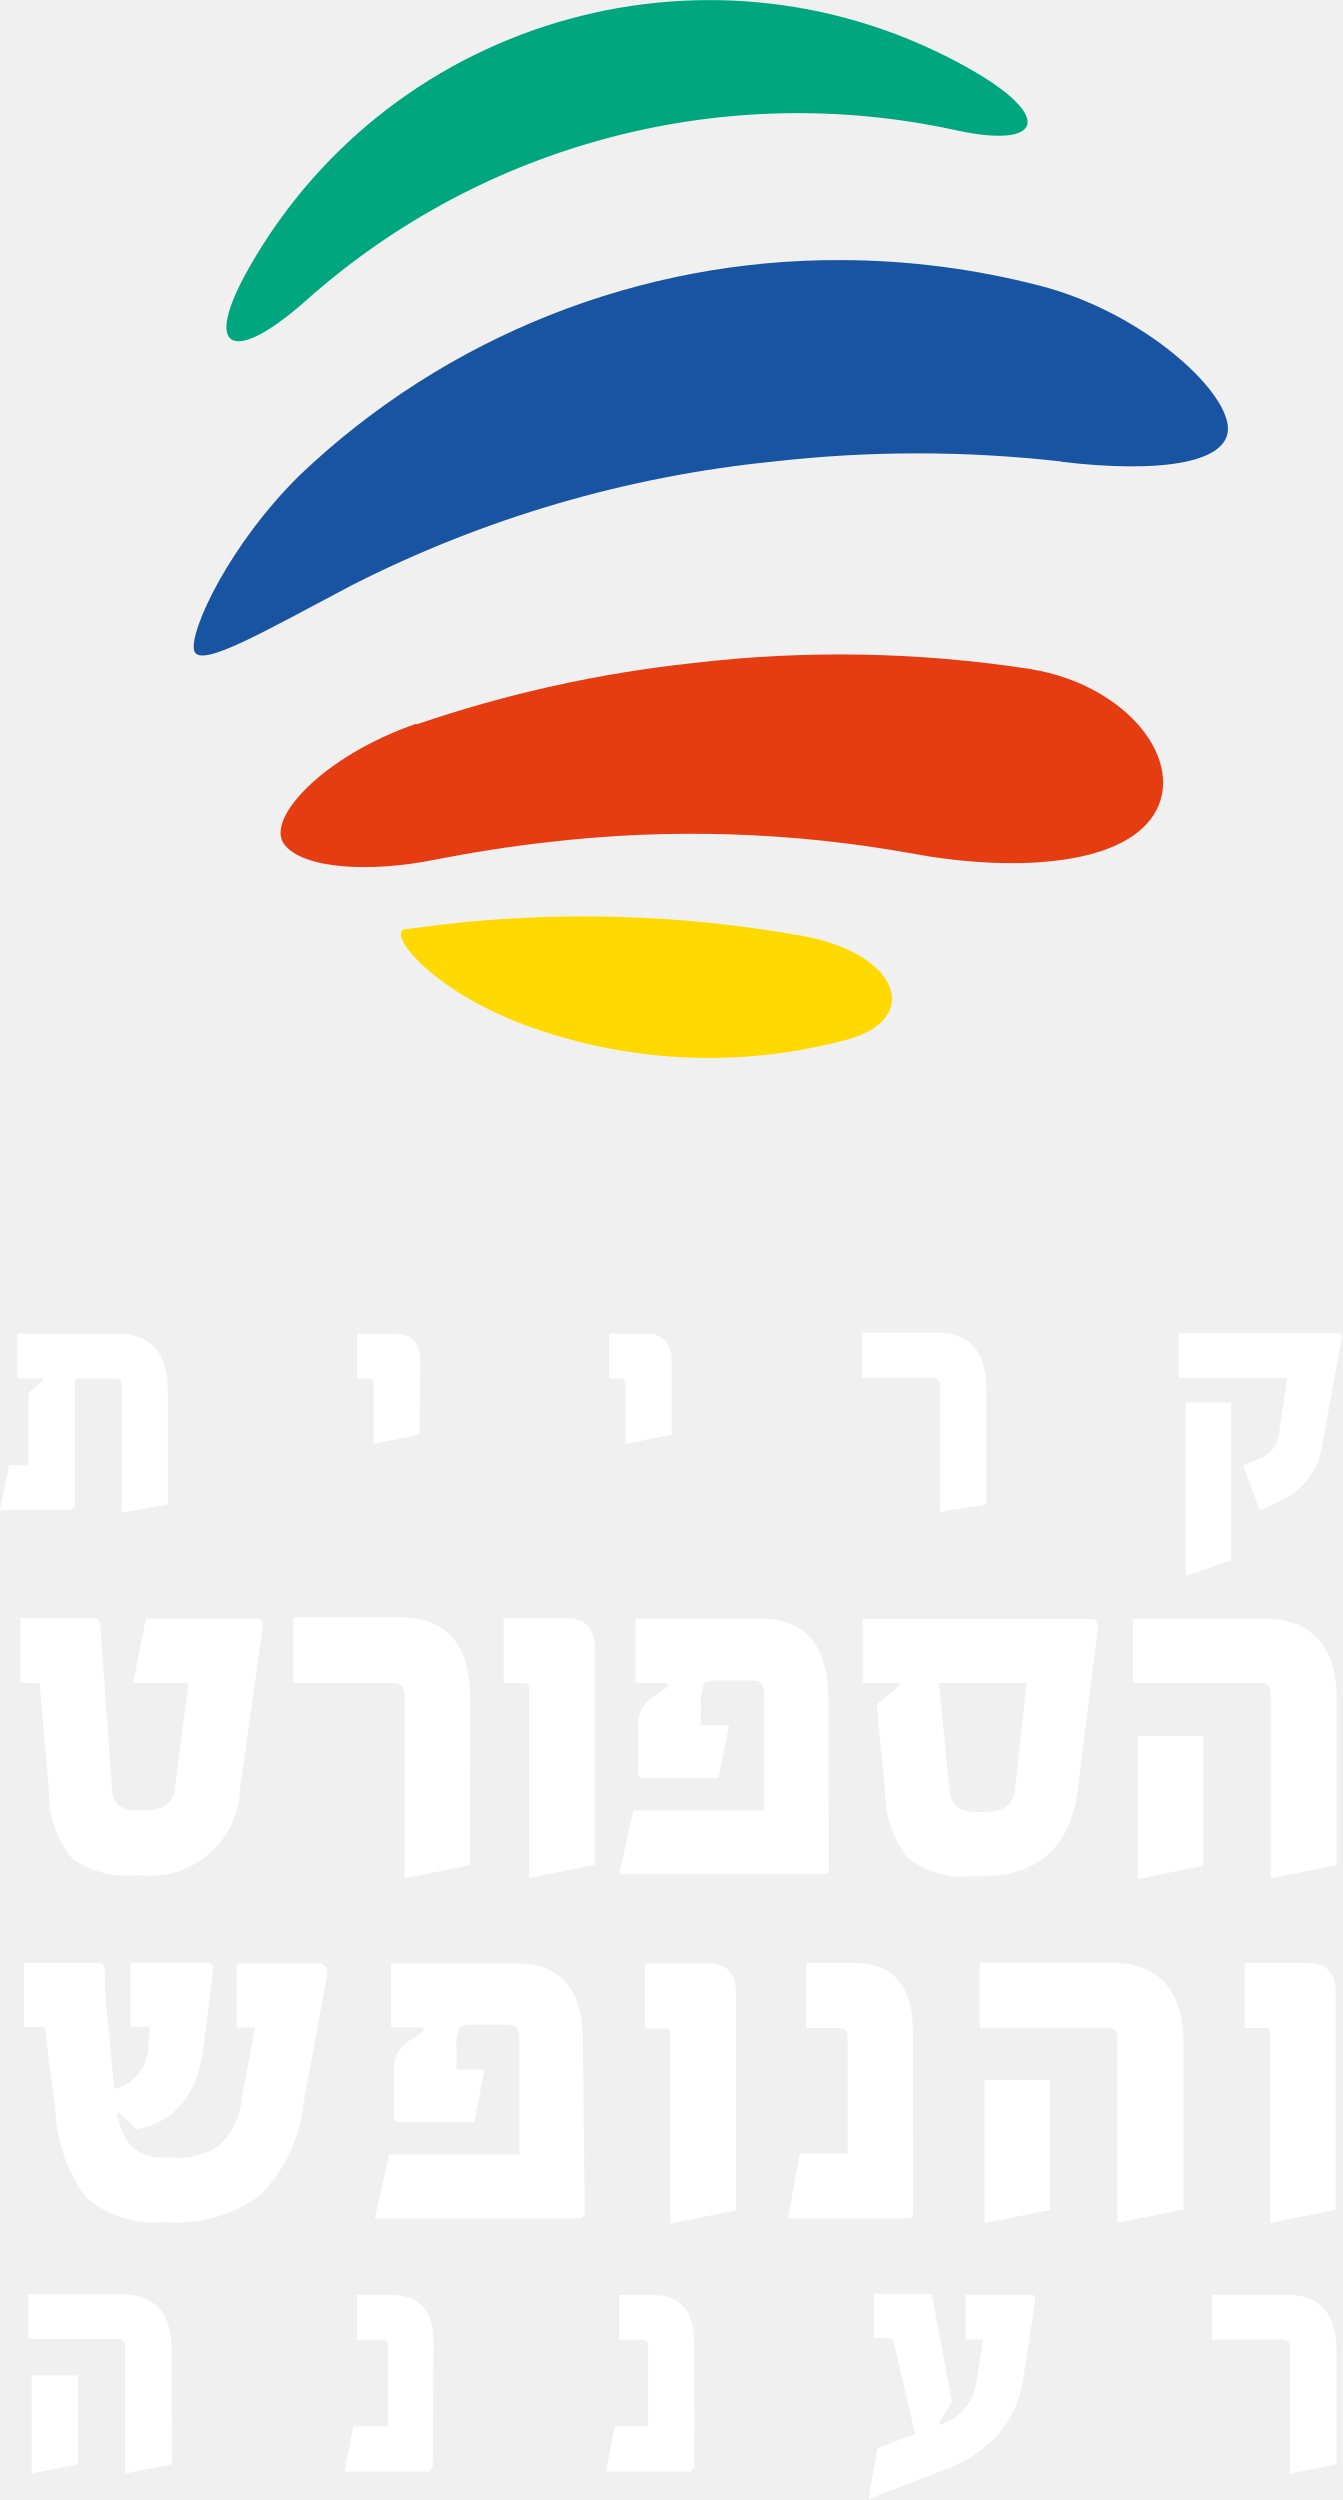
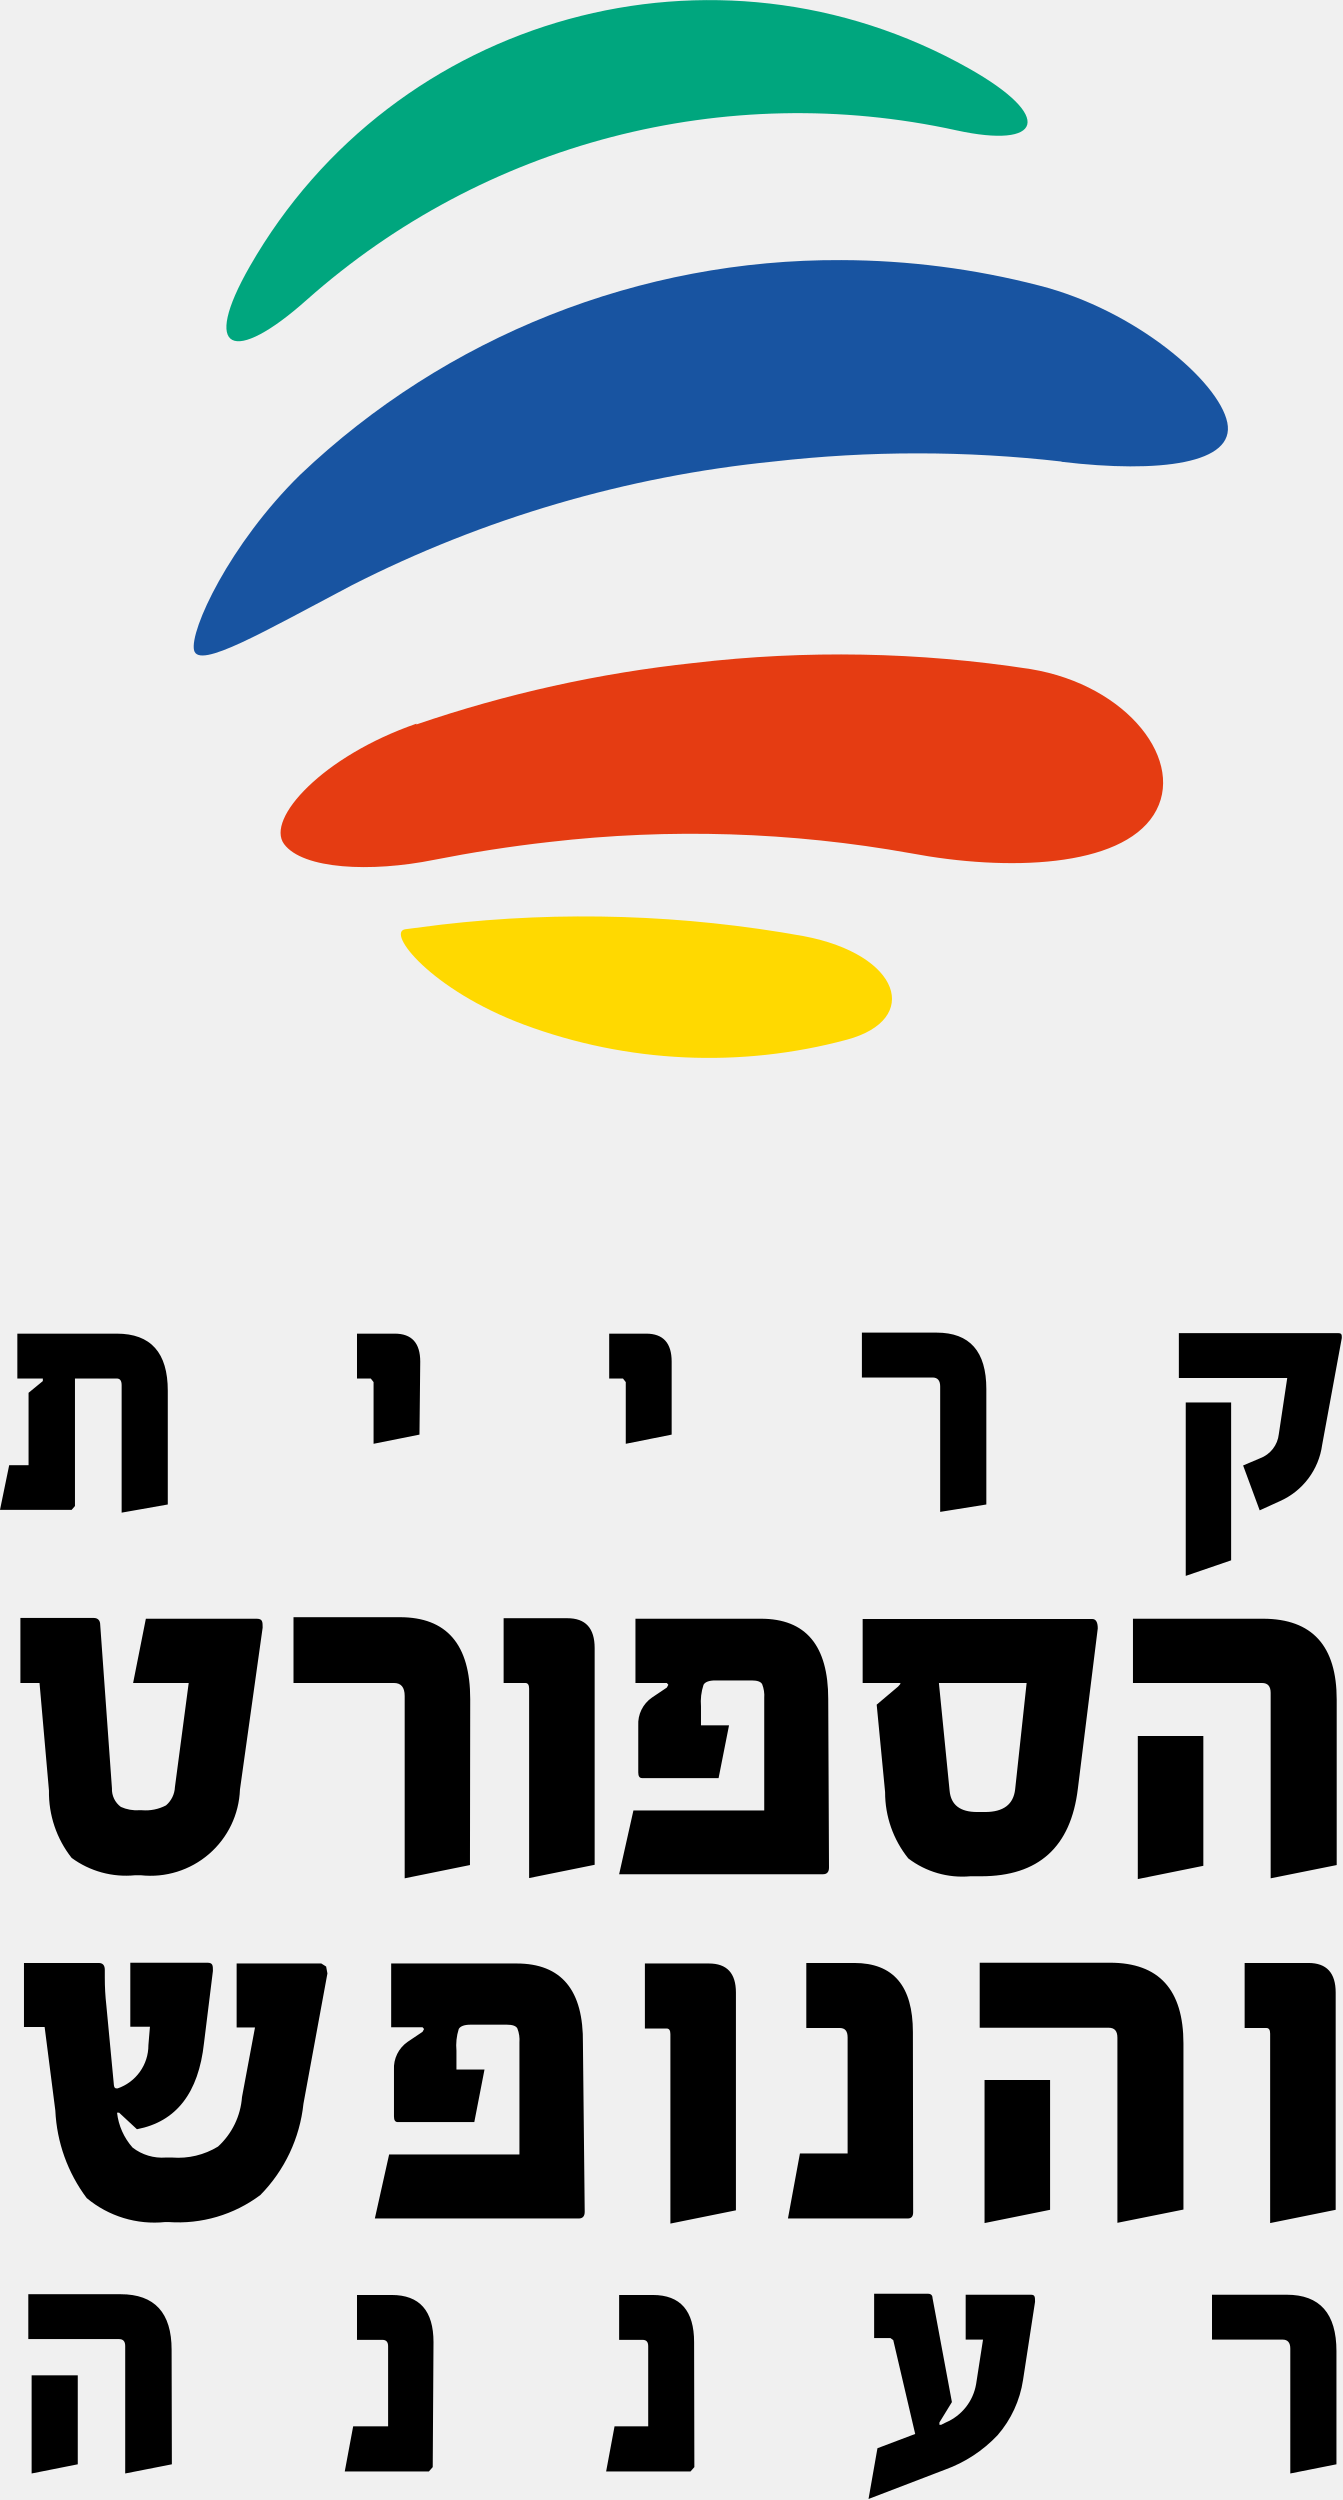
<svg xmlns="http://www.w3.org/2000/svg" viewBox="0 0 52.63 98.04">
  <defs>
-     <style>.cls-1{fill:#fff;}.cls-2{fill:#00a67e;}.cls-3{fill:#1854a1;}.cls-4{fill:#e53c12;}.cls-5{fill:#ffd900;}</style>
+     <style>text-color{fill:#fff;}.cls-2{fill:#00a67e;}.cls-3{fill:#1854a1;}.cls-4{fill:#e53c12;}.cls-5{fill:#ffd900;}</style>
  </defs>
  <g id="Layer_2" data-name="Layer 2">
    <g id="Layer_1-2" data-name="Layer 1">
-       <path class="cls-1" d="M52.41,92.2q0-2.21-1.95-2.21H47.53v1.76H50.3c.2,0,.3.12.3.35V97l1.81-.36ZM40.59,90.27c0-.19,0-.28-.16-.28H37.87v1.76h.68l-.27,1.74A2,2,0,0,1,37.09,95l-.18.09-.07,0V95l.49-.8-.76-4.08c0-.12-.08-.17-.18-.17H34.28v1.74h.64l.11.08.86,3.68,0,0-1.48.56L34.06,98l3-1.15a5.31,5.31,0,0,0,2.06-1.35,4.28,4.28,0,0,0,1-2.17ZM27.22,91.85Q27.22,90,25.6,90H24.28v1.76h.92c.15,0,.22.08.22.25v3.14H24.1l-.33,1.77h3.31l.15-.17ZM17,91.85Q17,90,15.36,90H14v1.76H15q.22,0,.22.25v3.14H13.85l-.33,1.77h3.3l.15-.17ZM3.05,93.15H1.24V97l1.81-.36Zm3.68-1q0-2.18-2-2.18H1.11v1.76H4.67q.24,0,.24.27v5l1.83-.36Z" />
-       <path class="cls-1" d="M48.28,55H46.5V61.8l1.78-.61Zm4.34-2.53c0-.13,0-.19-.15-.19H46.23v1.76h4.25l-.33,2.2a1.14,1.14,0,0,1-.74.95l-.66.28.65,1.76.79-.36a2.83,2.83,0,0,0,1.66-2.21Zm-13.94,2q0-2.21-1.95-2.21H33.8v1.76h2.77c.2,0,.3.12.3.35v4.92L38.68,59ZM26.34,53.4q0-1.1-1-1.1H23.89v1.76h.54l.11.14v2.42l1.8-.36Zm-9.86,0q0-1.1-1-1.1H14v1.76h.54l.11.14v2.42l1.8-.36Zm-9.9,1.14q0-2.24-2-2.24H.68v1.76h1v.1l-.56.46v2.84H.36L0,59.21H2.81l.13-.15v-5H4.58c.13,0,.19.09.19.26v5L6.58,59Z" />
-       <path class="cls-1" d="M47.19,68.08H44.62v5.61l2.57-.52Zm5.23-1.43q0-3.16-2.88-3.17H44.43V66h5.06c.23,0,.34.13.34.39v7.27l2.59-.52ZM39.81,70.17q-.1.89-1.18.89h-.31q-1,0-1.08-.83L36.82,66h3.44Zm3.24-6.31q0-.37-.22-.37h-9V66h1.39c.12,0,.13,0,0,.14l-.84.71.33,3.43a4.13,4.13,0,0,0,.91,2.6,3.49,3.49,0,0,0,2.43.7h.42q3.39,0,3.8-3.44ZM32.48,66.63q0-3.15-2.64-3.15H24.92V66h1.23l.06.07-.06.11-.58.39a1.25,1.25,0,0,0-.54,1.1v1.84q0,.22.15.22h3l.41-2.07h-1.1v-.74a2.13,2.13,0,0,1,.1-.85c.06-.11.22-.17.46-.17h1.43c.22,0,.36.05.41.15a1.23,1.23,0,0,1,.08.54V71H24.84l-.56,2.5h8c.15,0,.23-.09.23-.26Zm-9.16-2q0-1.17-1.07-1.17H19.75V66h.85q.15,0,.15.22v7.43l2.57-.52Zm-4.88,2q0-3.21-2.76-3.21H11.51V66h3.94q.42,0,.42.51v7.15l2.56-.52ZM10.3,63.83c0-.23,0-.35-.24-.35H5.72L5.22,66H7.4l-.54,4.08a1,1,0,0,1-.35.72,1.72,1.72,0,0,1-.94.19H5.46a1.52,1.52,0,0,1-.72-.13.86.86,0,0,1-.35-.73l-.46-6.41c0-.18-.1-.27-.25-.27H.8V66h.75l.37,4.22a4.15,4.15,0,0,0,.89,2.64,3.6,3.6,0,0,0,2.49.68h.22a3.51,3.51,0,0,0,3.89-3.36Z" />
-       <path class="cls-1" d="M52.38,78.14q0-1.16-1.07-1.16H48.81v2.55h.85c.1,0,.15.07.15.22v7.43l2.57-.52ZM41.18,81.57H38.61v5.61l2.57-.52Zm5.23-1.43q0-3.17-2.88-3.17H38.42v2.55h5.06c.23,0,.34.13.34.39v7.26l2.59-.52Zm-10.61-.45q0-2.71-2.3-2.71H31.62v2.55h1.31c.21,0,.31.12.31.37v4.55H31.37L30.9,87H35.6q.21,0,.21-.24Zm-6.94-1.55Q28.86,77,27.8,77H25.29v2.55h.85c.1,0,.15.07.15.22v7.43l2.57-.52Zm-6,2Q22.9,77,20.26,77H15.34V79.5h1.23l.06.07-.06.11-.58.39a1.25,1.25,0,0,0-.54,1.1V83c0,.15.05.22.15.22h3l.4-2.06h-1.1v-.74a2.15,2.15,0,0,1,.09-.85c.06-.11.22-.17.46-.17h1.43c.22,0,.36.05.41.15a1.23,1.23,0,0,1,.08.55v4.39H15.26L14.7,87h8c.15,0,.23-.09.23-.26ZM12.84,77.39l-.05-.27L12.6,77H9.28v2.51H10l-.51,2.73a2.92,2.92,0,0,1-.94,1.94,3,3,0,0,1-1.8.43H6.5a1.89,1.89,0,0,1-1.3-.39,2.48,2.48,0,0,1-.61-1.37l.08,0,.7.65Q7.68,83.06,8,80.12l.35-2.83c0-.21,0-.32-.22-.32H5.11v2.51h.77l-.06.72A1.79,1.79,0,0,1,4.61,81.9c-.09,0-.14,0-.15-.2l-.29-3.06a9.53,9.53,0,0,1-.06-1.08v-.31c0-.18-.08-.27-.24-.27H.94v2.51h.81l.42,3.28A6.2,6.2,0,0,0,3.4,86.2a4.14,4.14,0,0,0,3.08.94h.13a5.36,5.36,0,0,0,3.6-1.06A6,6,0,0,0,11.9,82.5Z" />
+       <path class="text-color" d="M52.41,92.2q0-2.21-1.95-2.21H47.53v1.76H50.3c.2,0,.3.12.3.35V97l1.81-.36ZM40.59,90.27c0-.19,0-.28-.16-.28H37.87v1.76h.68l-.27,1.74A2,2,0,0,1,37.09,95l-.18.09-.07,0V95l.49-.8-.76-4.08c0-.12-.08-.17-.18-.17H34.28v1.74h.64l.11.08.86,3.68,0,0-1.48.56L34.06,98l3-1.15a5.31,5.31,0,0,0,2.06-1.35,4.28,4.28,0,0,0,1-2.17ZM27.22,91.85Q27.22,90,25.6,90H24.28v1.76h.92c.15,0,.22.08.22.25v3.14H24.1l-.33,1.77h3.31l.15-.17ZM17,91.85Q17,90,15.36,90H14v1.76H15q.22,0,.22.25v3.14H13.85l-.33,1.77h3.3l.15-.17ZM3.05,93.15H1.24V97l1.81-.36Zm3.68-1q0-2.18-2-2.18H1.11v1.76H4.67q.24,0,.24.27v5l1.83-.36Z" />
+       <path class="text-color" d="M48.28,55H46.5V61.8l1.78-.61Zm4.34-2.53c0-.13,0-.19-.15-.19H46.23v1.76h4.25l-.33,2.2a1.14,1.14,0,0,1-.74.95l-.66.28.65,1.76.79-.36a2.83,2.83,0,0,0,1.66-2.21Zm-13.94,2q0-2.21-1.95-2.21H33.8v1.76h2.77c.2,0,.3.12.3.35v4.92L38.68,59ZM26.34,53.4q0-1.1-1-1.1H23.89v1.76h.54l.11.14v2.42l1.8-.36Zm-9.86,0q0-1.1-1-1.1H14v1.76h.54l.11.14v2.42l1.8-.36Zm-9.9,1.14q0-2.24-2-2.24H.68v1.76h1v.1l-.56.46v2.84H.36L0,59.21H2.81l.13-.15v-5H4.58c.13,0,.19.09.19.26v5L6.58,59Z" />
+       <path class="text-color" d="M47.19,68.08H44.62v5.61l2.57-.52Zm5.23-1.43q0-3.16-2.88-3.17H44.43V66h5.06c.23,0,.34.13.34.39v7.27l2.59-.52ZM39.81,70.17q-.1.89-1.18.89h-.31q-1,0-1.08-.83L36.82,66h3.44Zm3.24-6.31q0-.37-.22-.37h-9V66h1.39c.12,0,.13,0,0,.14l-.84.71.33,3.43a4.13,4.13,0,0,0,.91,2.6,3.49,3.49,0,0,0,2.43.7h.42q3.39,0,3.8-3.44ZM32.48,66.63q0-3.15-2.64-3.15H24.92V66h1.23l.06.07-.06.11-.58.39a1.25,1.25,0,0,0-.54,1.1v1.84q0,.22.15.22h3l.41-2.07h-1.1v-.74a2.13,2.13,0,0,1,.1-.85c.06-.11.22-.17.46-.17h1.43c.22,0,.36.05.41.15a1.23,1.23,0,0,1,.08.54V71H24.84l-.56,2.5h8c.15,0,.23-.09.23-.26Zm-9.16-2q0-1.17-1.07-1.17H19.75V66h.85q.15,0,.15.22v7.43l2.57-.52Zm-4.88,2q0-3.21-2.76-3.21H11.51V66h3.94q.42,0,.42.51v7.15l2.56-.52ZM10.3,63.83c0-.23,0-.35-.24-.35H5.72L5.22,66H7.4l-.54,4.08a1,1,0,0,1-.35.72,1.72,1.72,0,0,1-.94.19H5.46a1.52,1.52,0,0,1-.72-.13.86.86,0,0,1-.35-.73l-.46-6.41c0-.18-.1-.27-.25-.27H.8V66h.75l.37,4.22a4.15,4.15,0,0,0,.89,2.64,3.6,3.6,0,0,0,2.49.68h.22a3.51,3.51,0,0,0,3.89-3.36Z" />
+       <path class="text-color" d="M52.38,78.14q0-1.16-1.07-1.16H48.81v2.55h.85c.1,0,.15.07.15.22v7.43l2.57-.52ZM41.18,81.57H38.61v5.61l2.57-.52Zm5.23-1.43q0-3.17-2.88-3.17H38.42v2.55h5.06c.23,0,.34.13.34.39v7.26l2.59-.52Zm-10.61-.45q0-2.71-2.3-2.71H31.62v2.55h1.31c.21,0,.31.12.31.37v4.55H31.37L30.9,87H35.6q.21,0,.21-.24Zm-6.94-1.55Q28.86,77,27.8,77H25.29v2.55h.85c.1,0,.15.07.15.22v7.43l2.57-.52Zm-6,2Q22.9,77,20.26,77H15.34V79.5h1.23l.06.07-.06.11-.58.39a1.25,1.25,0,0,0-.54,1.1V83c0,.15.05.22.15.22h3l.4-2.06h-1.1v-.74a2.15,2.15,0,0,1,.09-.85c.06-.11.22-.17.46-.17h1.43c.22,0,.36.05.41.15a1.23,1.23,0,0,1,.08.55v4.39H15.26L14.7,87h8c.15,0,.23-.09.23-.26ZM12.84,77.39l-.05-.27L12.6,77H9.28v2.51H10l-.51,2.73a2.92,2.92,0,0,1-.94,1.94,3,3,0,0,1-1.8.43H6.5a1.89,1.89,0,0,1-1.3-.39,2.48,2.48,0,0,1-.61-1.37l.08,0,.7.65Q7.68,83.06,8,80.12l.35-2.83c0-.21,0-.32-.22-.32H5.11v2.51h.77l-.06.72A1.79,1.79,0,0,1,4.61,81.9c-.09,0-.14,0-.15-.2l-.29-3.06a9.53,9.53,0,0,1-.06-1.08v-.31c0-.18-.08-.27-.24-.27H.94v2.51h.81l.42,3.28A6.2,6.2,0,0,0,3.4,86.2a4.14,4.14,0,0,0,3.08.94h.13a5.36,5.36,0,0,0,3.6-1.06A6,6,0,0,0,11.9,82.5Z" />
      <path class="cls-2" d="M37.5,5.11c3.38.74,3.88-.52.49-2.43A20.75,20.75,0,0,0,9.8,10.44c-1.93,3.37-.66,3.9,2.24,1.31A29,29,0,0,1,37.5,5.11" />
      <path class="cls-3" d="M41.63,18.11c3.86.46,6.83.07,6.5-1.54s-3.6-4.41-7.37-5.37a31.33,31.33,0,0,0-7.76-1,30.58,30.58,0,0,0-21.23,8.42C9,21.34,7.43,24.73,7.61,25.5s2.75-.74,6.19-2.55A46.74,46.74,0,0,1,30.33,18.1a49.92,49.92,0,0,1,11.3,0" />
      <path class="cls-4" d="M16.33,28.38c-3.67,1.27-5.92,3.73-5.19,4.72s3.4,1.12,5.88.62c1.47-.29,3-.53,4.52-.7a48.6,48.6,0,0,1,14.17.44c3.82.72,8.21.56,9.53-1.5s-1-5.09-4.82-5.72A49.06,49.06,0,0,0,27.2,26a50,50,0,0,0-10.87,2.41" />
      <path class="cls-5" d="M15.9,36.44c-.78.11,1,2.38,4.64,3.74a20.82,20.82,0,0,0,12.68.59c2.92-.79,2.11-3.34-1.71-4.06a48.54,48.54,0,0,0-14.2-.45l-1.41.18" />
    </g>
  </g>
</svg>
